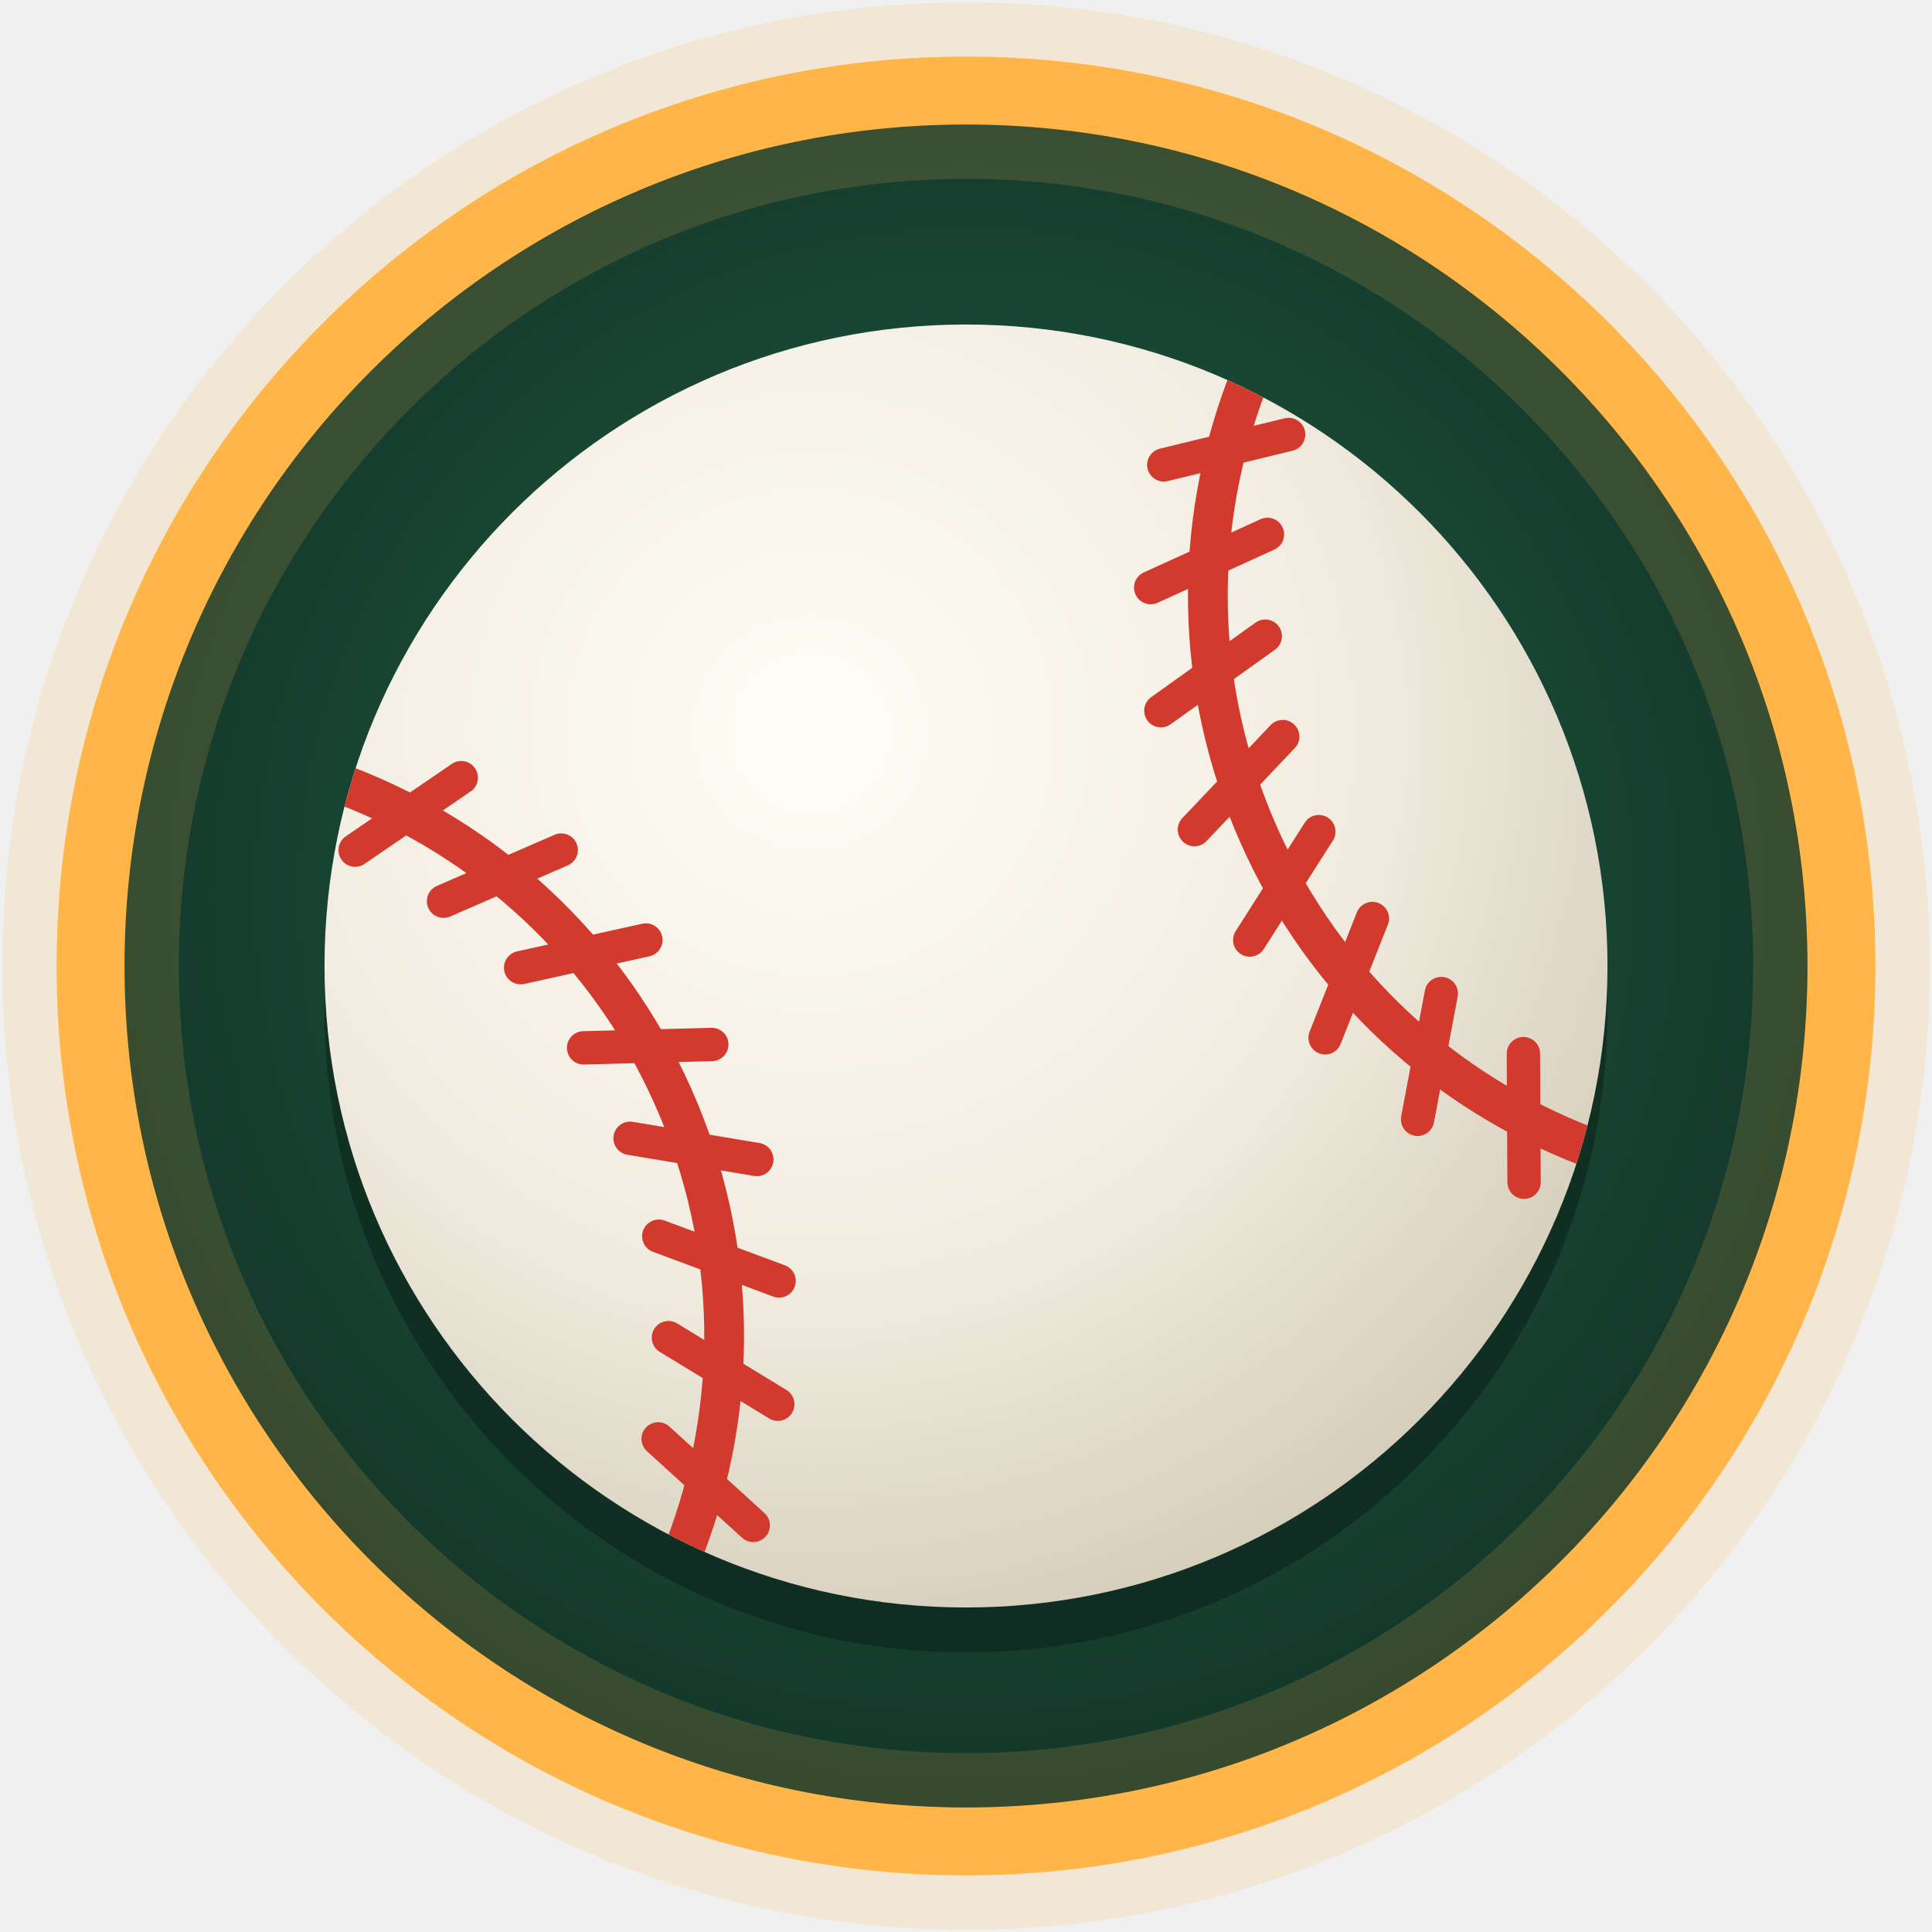
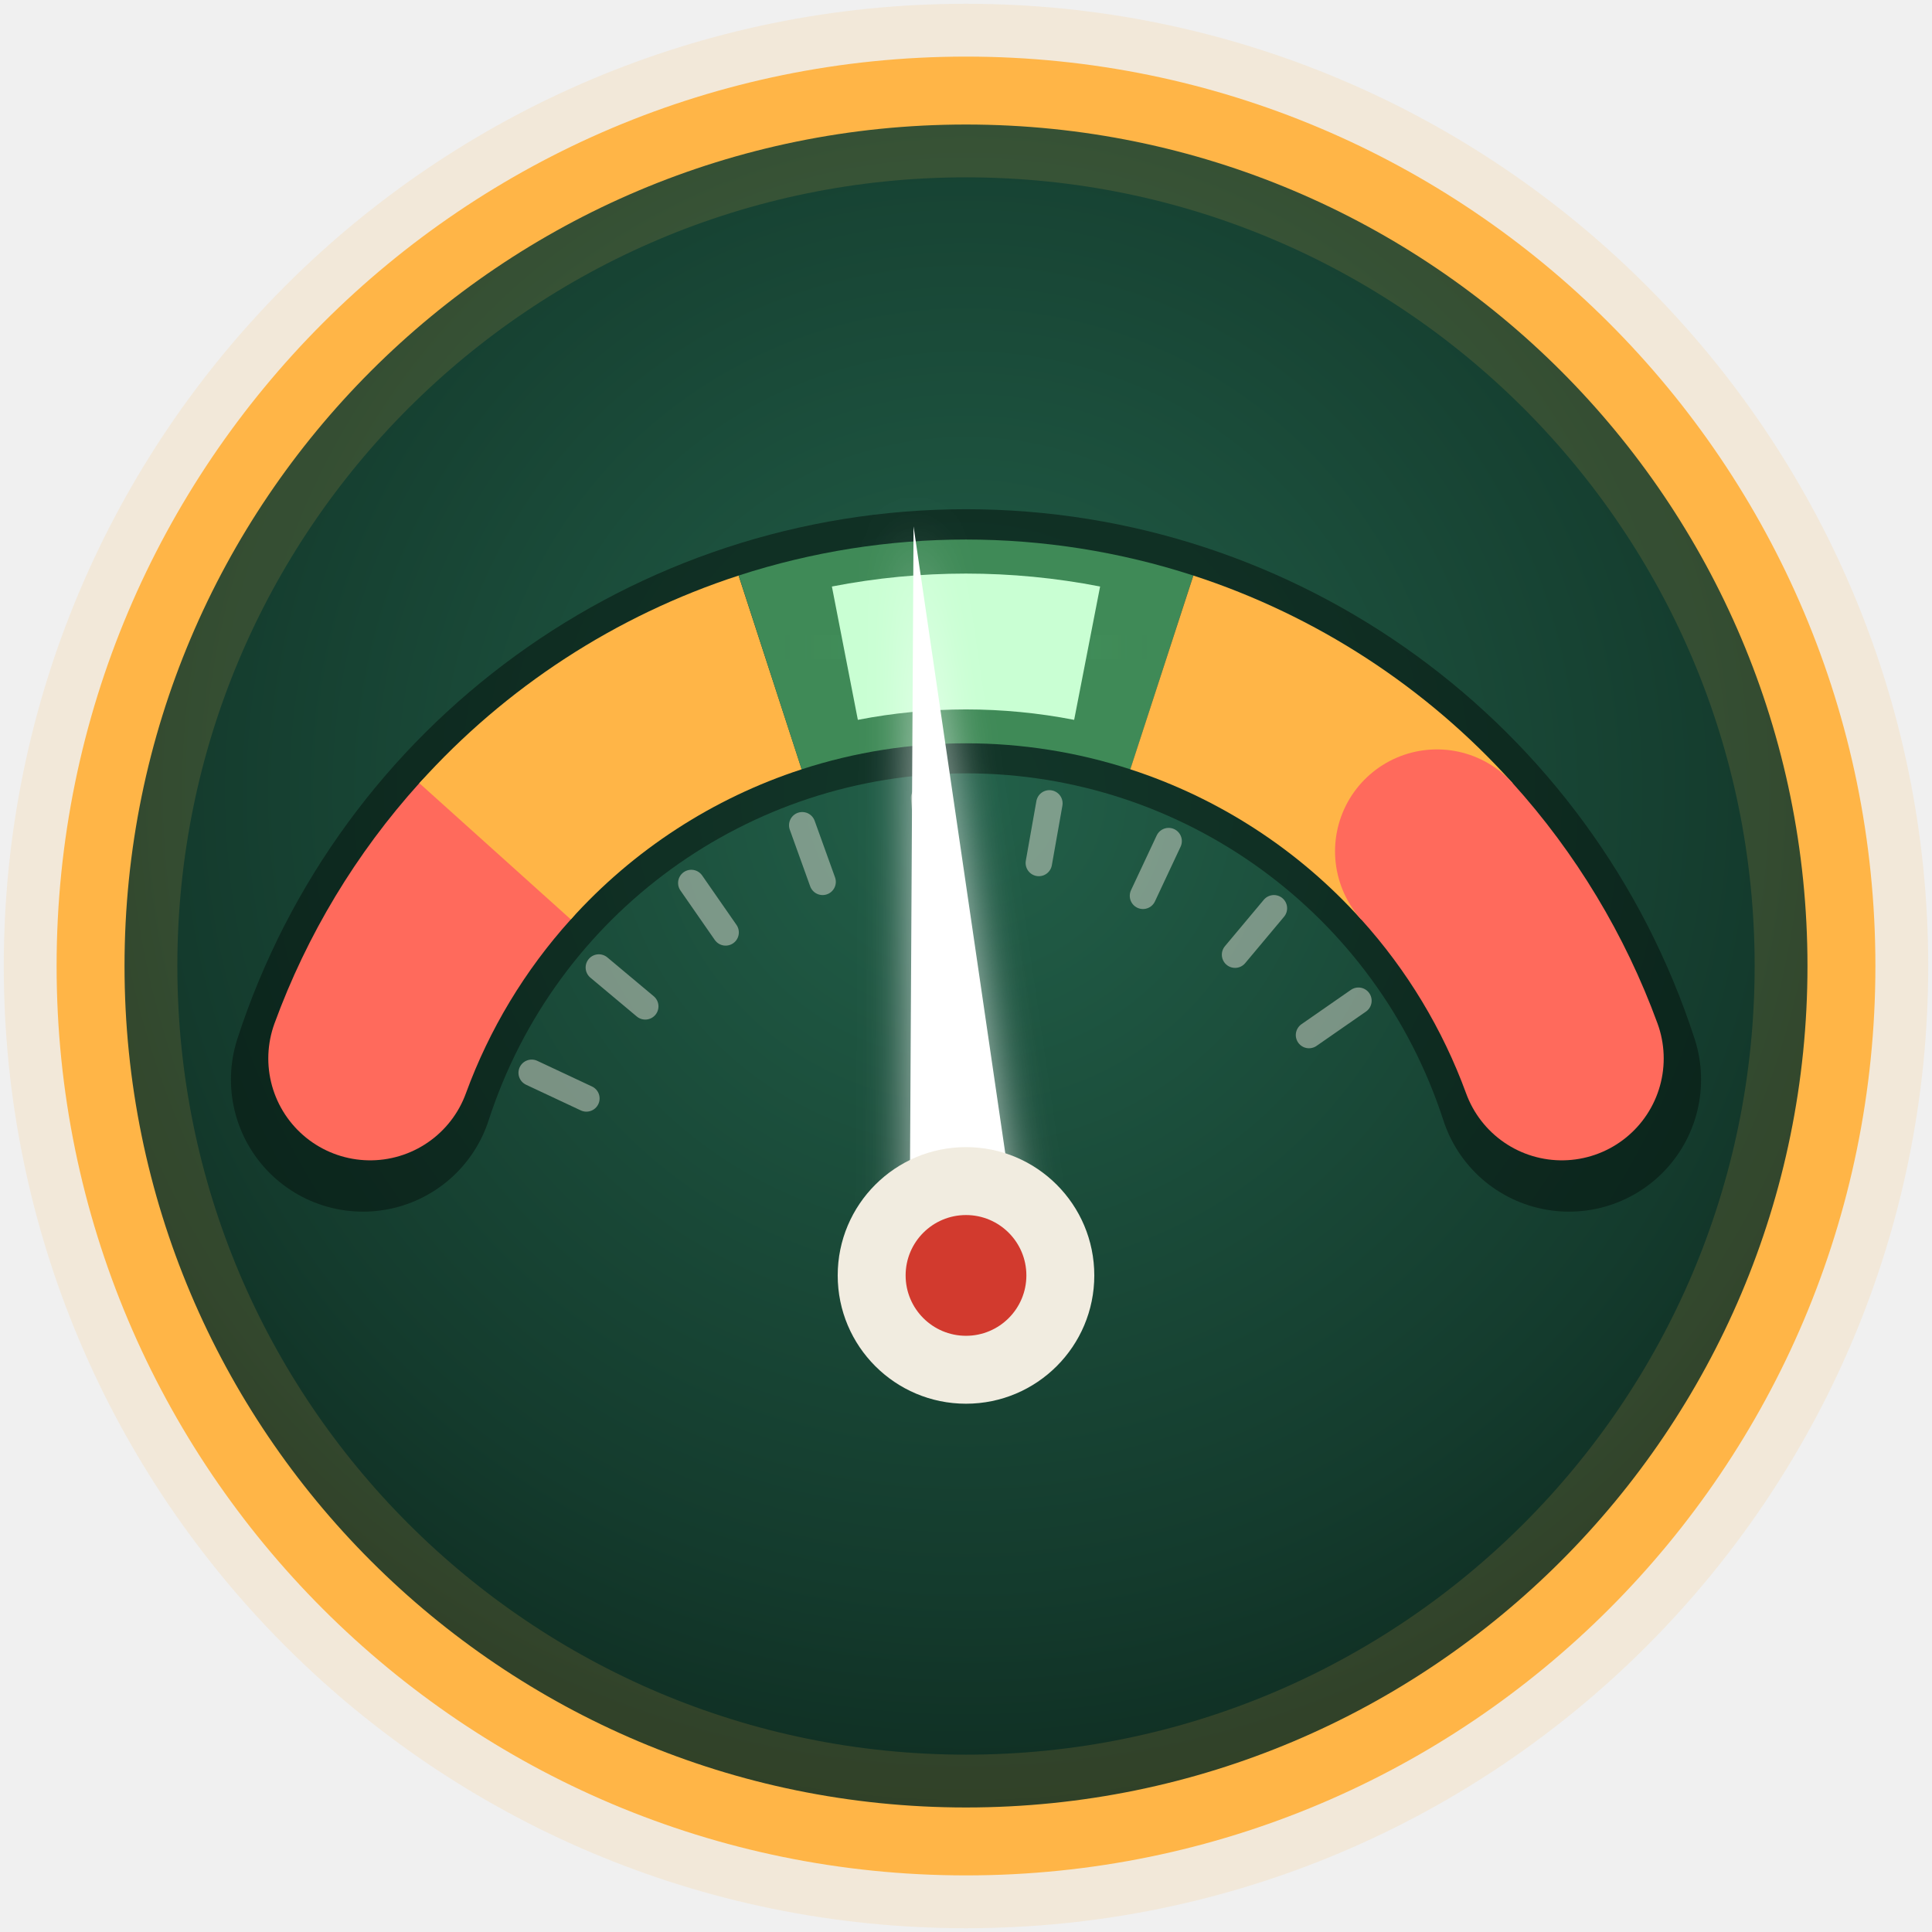
<svg xmlns="http://www.w3.org/2000/svg" viewBox="0 0 512 512" role="img" aria-label="Sweet Spot">
  <defs>
-     <radialGradient id="dg" cx="50%" cy="46%" r="60%">
+     <radialGradient id="bgd" cx="50%" cy="40%" r="70%">
      <stop offset="0" stop-color="#226049" />
-       <stop offset="1" stop-color="#103024" />
+       <stop offset=".65" stop-color="#143b2d" />
+       <stop offset="1" stop-color="#0b2219" />
    </radialGradient>
+     <filter id="glow" x="-50%" y="-50%" width="200%" height="200%">
+       <feGaussianBlur stdDeviation="10" />
+     </filter>
+     <filter id="nglow" x="-50%" y="-50%" width="200%" height="200%">
+       <feDropShadow dx="0" dy="0" stdDeviation="6" flood-color="#fff" flood-opacity=".7" />
+     </filter>
  </defs>
-   <circle cx="256" cy="256" r="232" fill="url(#dg)" />
-   <circle cx="256" cy="256" r="232" fill="none" stroke="#ffb547" stroke-width="46.8" opacity=".16" />
+   <circle cx="256" cy="256" r="232" fill="url(#bgd)" />
+   <circle cx="256" cy="256" r="232" fill="none" stroke="#ffb547" stroke-width="46" opacity=".14" />
  <circle cx="256" cy="256" r="232" fill="none" stroke="#ffb547" stroke-width="18" />
-   <defs>
-     <radialGradient id="bg" cx="38%" cy="32%" r="78%">
-       <stop offset="0" stop-color="#fffdf6" />
-       <stop offset=".55" stop-color="#f1ece0" />
-       <stop offset="1" stop-color="#cfc7b2" />
-     </radialGradient>
-     <clipPath id="bc">
-       <circle cx="256" cy="256" r="170" />
-     </clipPath>
-   </defs>
-   <circle cx="256" cy="267.9" r="170" fill="#000" opacity=".28" />
-   <circle cx="256" cy="256" r="170" fill="url(#bg)" />
-   <g clip-path="url(#bc)">
-     <g transform="rotate(-24 256 256)">
-       <circle cx="14.6" cy="256" r="156.4" fill="none" stroke="#d23a2e" stroke-width="10.54" />
-       <line x1="120.6" y1="162.1" x2="154.1" y2="156.0" stroke="#d23a2e" stroke-width="8.84" stroke-linecap="round" />
-       <line x1="136.5" y1="184.0" x2="170.5" y2="184.3" stroke="#d23a2e" stroke-width="8.84" stroke-linecap="round" />
-       <line x1="148.0" y1="208.4" x2="181.3" y2="215.2" stroke="#d23a2e" stroke-width="8.84" stroke-linecap="round" />
-       <line x1="154.6" y1="234.6" x2="186.0" y2="247.6" stroke="#d23a2e" stroke-width="8.84" stroke-linecap="round" />
-       <line x1="156.1" y1="261.5" x2="184.5" y2="280.3" stroke="#d23a2e" stroke-width="8.84" stroke-linecap="round" />
-       <line x1="152.5" y1="288.3" x2="176.8" y2="312.1" stroke="#d23a2e" stroke-width="8.84" stroke-linecap="round" />
-       <line x1="143.9" y1="313.9" x2="163.2" y2="341.8" stroke="#d23a2e" stroke-width="8.84" stroke-linecap="round" />
-       <line x1="130.5" y1="337.3" x2="144.2" y2="368.5" stroke="#d23a2e" stroke-width="8.84" stroke-linecap="round" />
-       <circle cx="497.4" cy="256" r="156.4" fill="none" stroke="#d23a2e" stroke-width="10.54" />
-       <line x1="381.5" y1="337.3" x2="367.8" y2="368.5" stroke="#d23a2e" stroke-width="8.84" stroke-linecap="round" />
-       <line x1="368.1" y1="313.9" x2="348.8" y2="341.8" stroke="#d23a2e" stroke-width="8.84" stroke-linecap="round" />
-       <line x1="359.5" y1="288.3" x2="335.2" y2="312.1" stroke="#d23a2e" stroke-width="8.84" stroke-linecap="round" />
-       <line x1="355.9" y1="261.5" x2="327.5" y2="280.3" stroke="#d23a2e" stroke-width="8.84" stroke-linecap="round" />
-       <line x1="357.4" y1="234.6" x2="326.0" y2="247.6" stroke="#d23a2e" stroke-width="8.84" stroke-linecap="round" />
-       <line x1="364.0" y1="208.4" x2="330.7" y2="215.2" stroke="#d23a2e" stroke-width="8.84" stroke-linecap="round" />
-       <line x1="375.5" y1="184.0" x2="341.5" y2="184.3" stroke="#d23a2e" stroke-width="8.84" stroke-linecap="round" />
-       <line x1="391.4" y1="162.1" x2="357.9" y2="156.0" stroke="#d23a2e" stroke-width="8.84" stroke-linecap="round" />
-     </g>
+   <g transform="translate(0 20)">
+     <path d="M96.2 266.1 A168 168 0 0 1 415.8 266.1" stroke="#06140e" stroke-width="70" stroke-linecap="round" fill="none" opacity=".55" />
+     <path d="M98.1 260.5 A168 168 0 0 1 131.2 205.6" stroke="#ff6a5c" stroke-width="54" fill="none" stroke-linecap="round" />
+     <path d="M131.2 205.6 A168 168 0 0 1 204.1 158.2" stroke="#ffb547" stroke-width="54" fill="none" />
+     <path d="M204.1 158.2 A168 168 0 0 1 307.9 158.2" stroke="#3f8a57" stroke-width="54" fill="none" />
+     <path d="M307.9 158.2 A168 168 0 0 1 380.8 205.6" stroke="#ffb547" stroke-width="54" fill="none" />
+     <path d="M380.8 205.6 A168 168 0 0 1 413.9 260.5" stroke="#ff6a5c" stroke-width="54" fill="none" stroke-linecap="round" />
+     <path d="M223.9 153.1 A168 168 0 0 1 288.1 153.1" stroke="#8fe0a0" stroke-width="64" fill="none" filter="url(#glow)" />
+     <path d="M223.9 153.1 A168 168 0 0 1 288.1 153.1" stroke="#c9ffd3" stroke-width="36" fill="none" />
+     <line x1="140.9" y1="264.3" x2="155.4" y2="271.1" stroke="#f1ece0" stroke-opacity=".45" stroke-width="7" stroke-linecap="round" />
+     <line x1="158.7" y1="236.4" x2="171.0" y2="246.7" stroke="#f1ece0" stroke-opacity=".45" stroke-width="7" stroke-linecap="round" />
+     <line x1="183.2" y1="214.0" x2="192.3" y2="227.1" stroke="#f1ece0" stroke-opacity=".45" stroke-width="7" stroke-linecap="round" />
+     <line x1="212.6" y1="198.7" x2="218.0" y2="213.7" stroke="#f1ece0" stroke-opacity=".45" stroke-width="7" stroke-linecap="round" />
+     <line x1="244.9" y1="191.5" x2="246.3" y2="207.4" stroke="#f1ece0" stroke-opacity=".45" stroke-width="7" stroke-linecap="round" />
+     <line x1="278.1" y1="192.9" x2="275.3" y2="208.7" stroke="#f1ece0" stroke-opacity=".45" stroke-width="7" stroke-linecap="round" />
+     <line x1="309.7" y1="202.9" x2="302.9" y2="217.4" stroke="#f1ece0" stroke-opacity=".45" stroke-width="7" stroke-linecap="round" />
+     <line x1="337.6" y1="220.7" x2="327.3" y2="233.0" stroke="#f1ece0" stroke-opacity=".45" stroke-width="7" stroke-linecap="round" />
+     <line x1="360.0" y1="245.2" x2="346.9" y2="254.3" stroke="#f1ece0" stroke-opacity=".45" stroke-width="7" stroke-linecap="round" />
+     <path d="M241.0 319.0 L242.1 119.5 L271.0 317.0 Z" fill="#fff" filter="url(#nglow)" />
+     <circle cx="256" cy="318" r="34" fill="#f1ece0" />
+     <circle cx="256" cy="318" r="16" fill="#d23a2e" />
  </g>
</svg>
